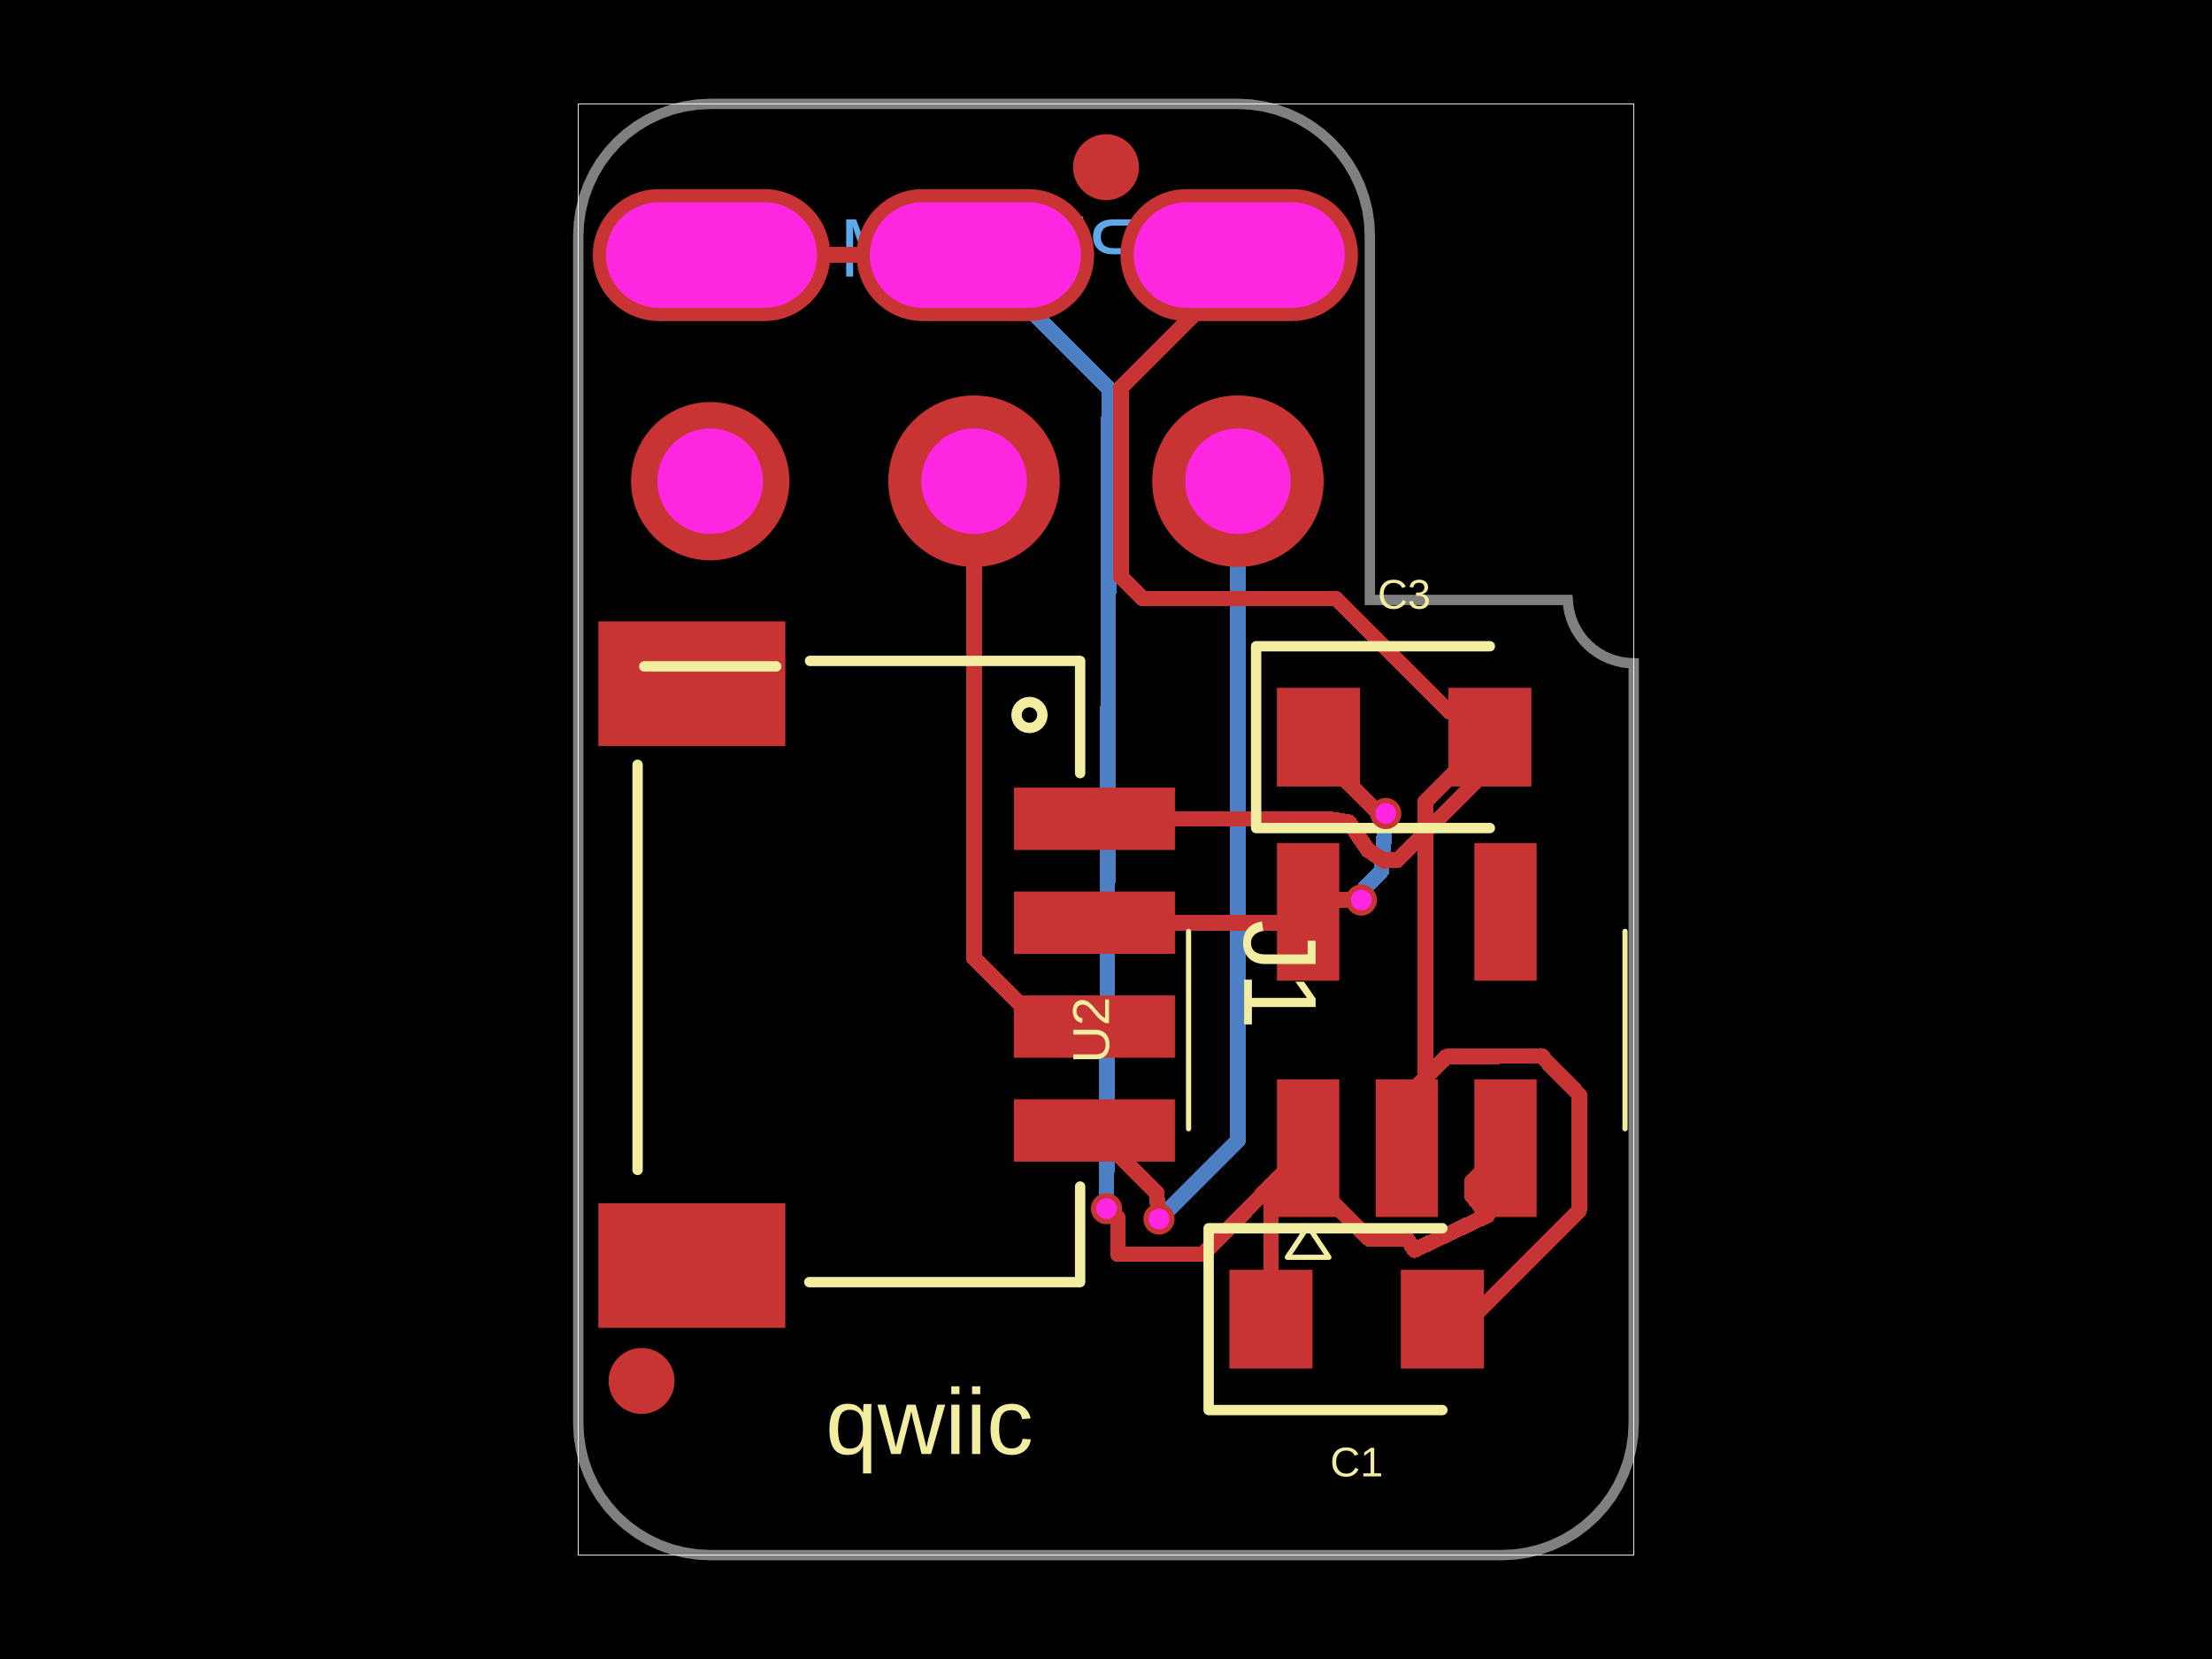
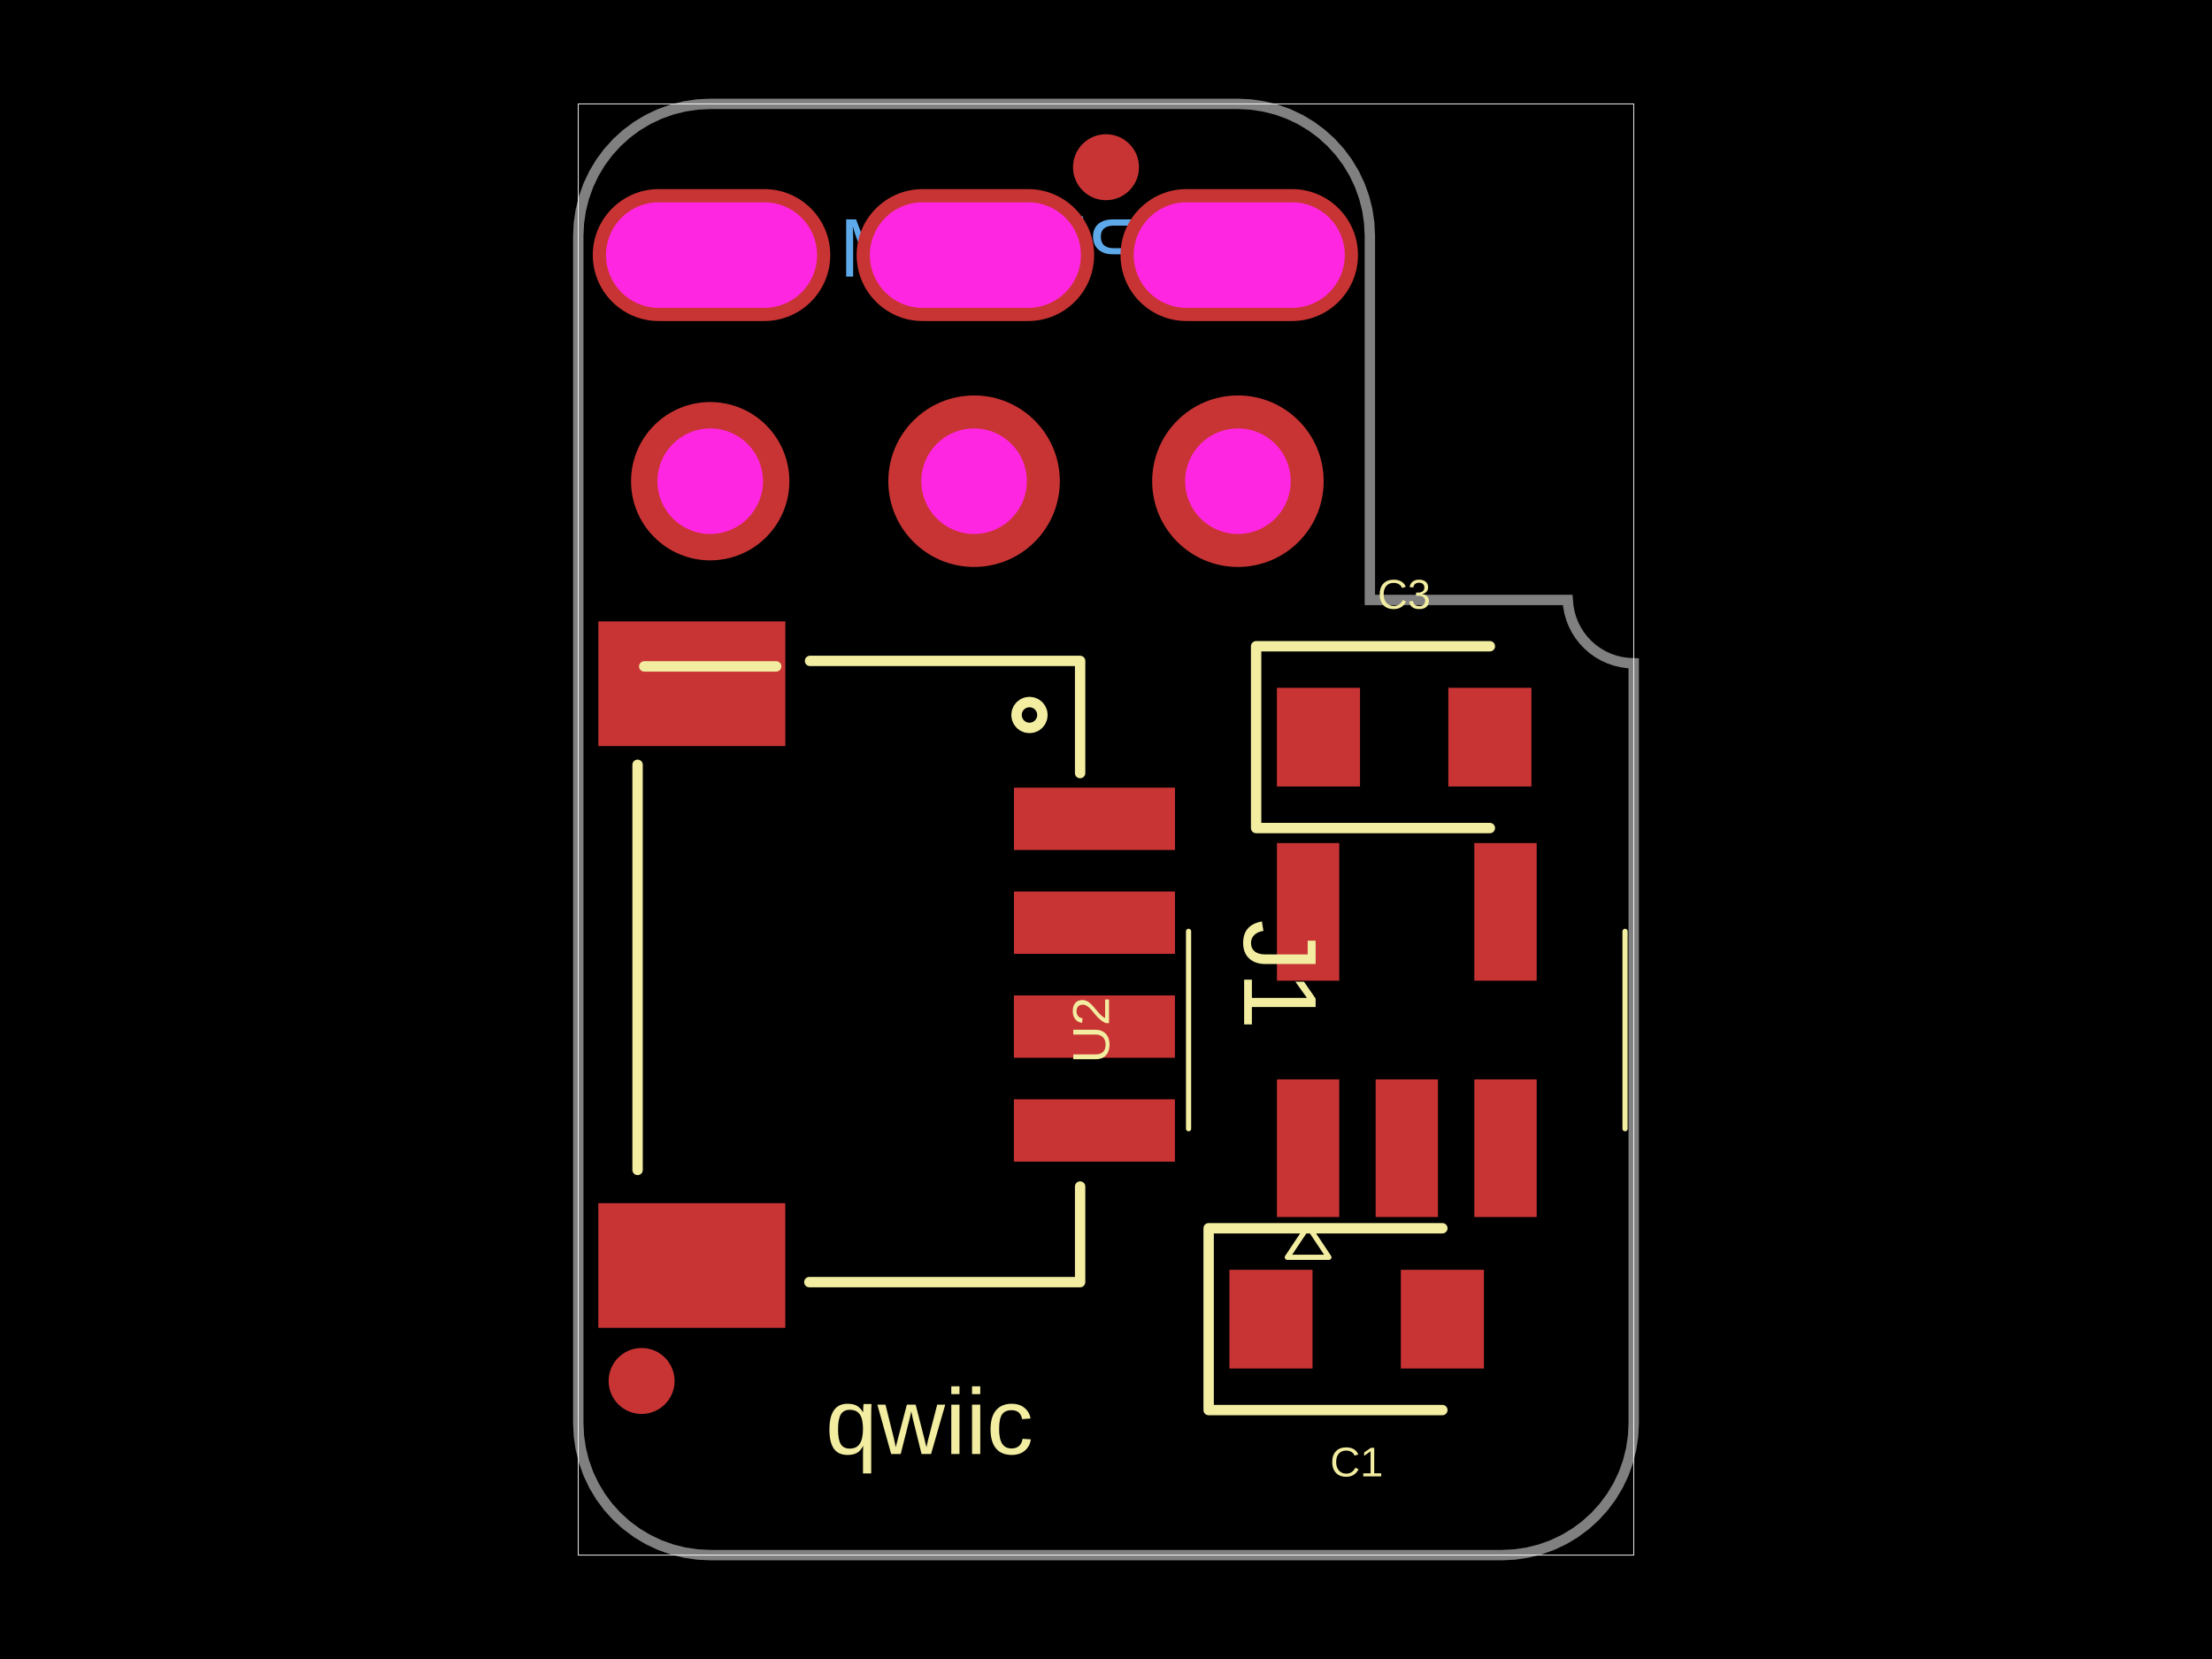
<svg xmlns="http://www.w3.org/2000/svg" width="800" height="600">
  <style />
  <rect class="boundary" x="0" y="0" fill="#000" width="800" height="600" data-type="pcb_background" data-pcb-layer="global" />
  <rect class="pcb-boundary" fill="none" stroke="#fff" stroke-width="0.3" x="209.142" y="37.57" width="381.716" height="524.859" data-type="pcb_boundary" data-pcb-layer="global" />
  <path class="pcb-board" d="M 543.143 562.43 L 256.857 562.43 L 252.18 562.2 L 247.548 561.513 L 243.006 560.375 L 238.597 558.798 L 234.364 556.795 L 230.348 554.388 L 226.587 551.599 L 223.117 548.454 L 219.973 544.985 L 217.183 541.224 L 214.776 537.208 L 212.774 532.975 L 211.197 528.566 L 210.059 524.024 L 209.372 519.392 L 209.142 514.715 L 209.142 85.285 L 209.372 80.608 L 210.059 75.976 L 211.197 71.434 L 212.774 67.025 L 214.776 62.792 L 217.183 58.776 L 219.973 55.015 L 223.117 51.546 L 226.587 48.401 L 230.348 45.612 L 234.364 43.205 L 238.597 41.202 L 243.006 39.625 L 247.548 38.487 L 252.18 37.8 L 256.857 37.57 L 447.714 37.57 L 452.391 37.8 L 457.023 38.487 L 461.565 39.625 L 465.974 41.202 L 470.207 43.205 L 474.223 45.612 L 477.984 48.401 L 481.454 51.546 L 484.598 55.015 L 487.388 58.776 L 489.795 62.792 L 491.797 67.025 L 493.374 71.434 L 494.512 75.976 L 495.199 80.608 L 495.429 85.285 L 495.429 216.977 L 567.001 216.977 L 567.201 219.251 L 567.618 221.495 L 568.247 223.69 L 569.083 225.814 L 570.119 227.848 L 571.344 229.775 L 572.748 231.575 L 574.317 233.233 L 576.037 234.733 L 577.894 236.062 L 579.868 237.208 L 581.943 238.159 L 584.1 238.908 L 586.318 239.448 L 588.578 239.772 L 590.858 239.88 L 590.858 514.715 L 590.628 519.392 L 589.941 524.024 L 588.803 528.566 L 587.226 532.975 L 585.224 537.208 L 582.817 541.224 L 580.027 544.985 L 576.883 548.454 L 573.413 551.599 L 569.652 554.388 L 565.636 556.795 L 561.403 558.798 L 556.994 560.375 L 552.452 561.513 L 547.82 562.2 L 543.143 562.43 Z" fill="none" stroke="rgba(255, 255, 255, 0.5)" stroke-width="3.757" data-type="pcb_board" data-pcb-layer="board" />
-   <path class="pcb-trace" stroke="rgb(77, 127, 196)" fill="none" d="M 492.348 325.51 L 493.655 324.204" stroke-width="5.636" stroke-linecap="round" stroke-linejoin="round" shape-rendering="crispEdges" data-type="pcb_trace" data-pcb-layer="bottom" />
-   <path class="pcb-trace" stroke="rgb(77, 127, 196)" fill="none" d="M 493.655 324.204 L 493.655 320.95" stroke-width="5.636" stroke-linecap="round" stroke-linejoin="round" shape-rendering="crispEdges" data-type="pcb_trace" data-pcb-layer="bottom" />
-   <path class="pcb-trace" stroke="rgb(77, 127, 196)" fill="none" d="M 493.655 320.95 L 499.674 314.93" stroke-width="5.636" stroke-linecap="round" stroke-linejoin="round" shape-rendering="crispEdges" data-type="pcb_trace" data-pcb-layer="bottom" />
-   <path class="pcb-trace" stroke="rgb(77, 127, 196)" fill="none" d="M 499.674 314.93 L 501.186 294.215" stroke-width="5.636" stroke-linecap="round" stroke-linejoin="round" shape-rendering="crispEdges" data-type="pcb_trace" data-pcb-layer="bottom" />
-   <path class="pcb-trace" stroke="rgb(77, 127, 196)" fill="none" d="M 447.714 174.034 L 447.714 412.563" stroke-width="5.636" stroke-linecap="round" stroke-linejoin="round" shape-rendering="crispEdges" data-type="pcb_trace" data-pcb-layer="bottom" />
-   <path class="pcb-trace" stroke="rgb(77, 127, 196)" fill="none" d="M 447.714 412.563 L 421.978 438.3" stroke-width="5.636" stroke-linecap="round" stroke-linejoin="round" shape-rendering="crispEdges" data-type="pcb_trace" data-pcb-layer="bottom" />
-   <path class="pcb-trace" stroke="rgb(77, 127, 196)" fill="none" d="M 421.978 438.3 L 421.111 438.3" stroke-width="5.636" stroke-linecap="round" stroke-linejoin="round" shape-rendering="crispEdges" data-type="pcb_trace" data-pcb-layer="bottom" />
-   <path class="pcb-trace" stroke="rgb(77, 127, 196)" fill="none" d="M 421.111 438.3 L 419.165 440.872" stroke-width="5.636" stroke-linecap="round" stroke-linejoin="round" shape-rendering="crispEdges" data-type="pcb_trace" data-pcb-layer="bottom" />
-   <path class="pcb-trace" stroke="rgb(77, 127, 196)" fill="none" d="M 352.763 92.25 L 401.09 140.551" stroke-width="5.636" stroke-linecap="round" stroke-linejoin="round" shape-rendering="crispEdges" data-type="pcb_trace" data-pcb-layer="bottom" />
-   <path class="pcb-trace" stroke="rgb(77, 127, 196)" fill="none" d="M 401.09 140.551 L 400.184 437.119" stroke-width="5.636" stroke-linecap="round" stroke-linejoin="round" shape-rendering="crispEdges" data-type="pcb_trace" data-pcb-layer="bottom" />
  <text x="0" y="0" dx="0" dy="0" fill="#5da9e9" font-family="Arial, sans-serif" font-size="30.056" text-anchor="middle" dominant-baseline="central" transform="matrix(-1,0,0,1,358.6725,89.60551)" class="pcb-silkscreen-text pcb-silkscreen-bottom" data-pcb-silkscreen-text-id="pcb_silkscreen_text_5" stroke="none" data-type="pcb_silkscreen_text" data-pcb-layer="bottom">Pi SHIM</text>
  <rect class="pcb-pad" fill="rgb(200, 52, 52)" x="366.709" y="322.434" width="58.235" height="22.542" data-type="pcb_smtpad" data-pcb-layer="top" data-pad-name="J1.VCC" data-pad-net-name="V3_3" />
  <rect class="pcb-pad" fill="rgb(200, 52, 52)" x="366.709" y="284.864" width="58.235" height="22.542" data-type="pcb_smtpad" data-pcb-layer="top" data-pad-name="J1.GND" data-pad-net-name="GND" />
  <rect class="pcb-pad" fill="rgb(200, 52, 52)" x="366.69" y="397.585" width="58.235" height="22.542" data-type="pcb_smtpad" data-pcb-layer="top" data-pad-name="J1.SCL" data-pad-net-name="SCL" />
  <rect class="pcb-pad" fill="rgb(200, 52, 52)" x="366.69" y="360.014" width="58.235" height="22.542" data-type="pcb_smtpad" data-pcb-layer="top" data-pad-name="J1.SDA" data-pad-net-name="SDA" />
  <rect class="pcb-pad" fill="rgb(200, 52, 52)" x="216.408" y="224.743" width="67.627" height="45.084" data-type="pcb_smtpad" data-pcb-layer="top" data-pad-name="J1.NC2" />
  <rect class="pcb-pad" fill="rgb(200, 52, 52)" x="216.389" y="435.145" width="67.627" height="45.084" data-type="pcb_smtpad" data-pcb-layer="top" data-pad-name="J1.NC1" />
  <rect class="pcb-pad" fill="rgb(200, 52, 52)" x="461.826" y="390.372" width="22.542" height="49.781" data-type="pcb_smtpad" data-pcb-layer="top" data-pad-name="U2.IN" data-pad-net-name="V5" />
  <rect class="pcb-pad" fill="rgb(200, 52, 52)" x="497.518" y="390.372" width="22.542" height="49.781" data-type="pcb_smtpad" data-pcb-layer="top" data-pad-name="U2.GND" data-pad-net-name="GND" />
  <rect class="pcb-pad" fill="rgb(200, 52, 52)" x="533.21" y="390.372" width="22.542" height="49.781" data-type="pcb_smtpad" data-pcb-layer="top" data-pad-name="U2.EN" data-pad-net-name="V5" />
  <rect class="pcb-pad" fill="rgb(200, 52, 52)" x="533.21" y="304.899" width="22.542" height="49.781" data-type="pcb_smtpad" data-pcb-layer="top" data-pad-name="U2.NC" />
  <rect class="pcb-pad" fill="rgb(200, 52, 52)" x="461.826" y="304.899" width="22.542" height="49.781" data-type="pcb_smtpad" data-pcb-layer="top" data-pad-name="U2.OUT" data-pad-net-name="V3_3" />
  <rect class="pcb-pad" fill="rgb(200, 52, 52)" x="444.634" y="459.246" width="30.056" height="35.692" data-type="pcb_smtpad" data-pcb-layer="top" data-pad-name="C1.pin1" data-pad-net-name="V5" />
  <rect class="pcb-pad" fill="rgb(200, 52, 52)" x="506.625" y="459.246" width="30.056" height="35.692" data-type="pcb_smtpad" data-pcb-layer="top" data-pad-name="C1.pin2" data-pad-net-name="GND" />
  <rect class="pcb-pad" fill="rgb(200, 52, 52)" x="461.811" y="248.754" width="30.056" height="35.692" data-type="pcb_smtpad" data-pcb-layer="top" data-pad-name="C3.pin1" data-pad-net-name="V3_3" />
  <rect class="pcb-pad" fill="rgb(200, 52, 52)" x="523.802" y="248.754" width="30.056" height="35.692" data-type="pcb_smtpad" data-pcb-layer="top" data-pad-name="C3.pin2" data-pad-net-name="GND" />
  <circle class="pcb-pad" fill="rgb(200, 52, 52)" cx="400" cy="60.473" r="11.929" data-type="pcb_smtpad" data-pcb-layer="top" />
  <circle class="pcb-pad" fill="rgb(200, 52, 52)" cx="232.045" cy="499.446" r="11.929" data-type="pcb_smtpad" data-pcb-layer="top" />
-   <path class="pcb-trace" stroke="rgb(200, 52, 52)" fill="none" d="M 473.097 329.79 L 477.395 325.51" stroke-width="5.636" stroke-linecap="round" stroke-linejoin="round" shape-rendering="crispEdges" data-type="pcb_trace" data-pcb-layer="top" />
-   <path class="pcb-trace" stroke="rgb(200, 52, 52)" fill="none" d="M 477.395 325.51 L 492.348 325.51" stroke-width="5.636" stroke-linecap="round" stroke-linejoin="round" shape-rendering="crispEdges" data-type="pcb_trace" data-pcb-layer="top" />
-   <path class="pcb-trace" stroke="rgb(200, 52, 52)" fill="none" d="M 501.186 294.215 L 499.37 294.74" stroke-width="5.636" stroke-linecap="round" stroke-linejoin="round" shape-rendering="crispEdges" data-type="pcb_trace" data-pcb-layer="top" />
-   <path class="pcb-trace" stroke="rgb(200, 52, 52)" fill="none" d="M 499.37 294.74 L 476.872 272.436" stroke-width="5.636" stroke-linecap="round" stroke-linejoin="round" shape-rendering="crispEdges" data-type="pcb_trace" data-pcb-layer="top" />
-   <path class="pcb-trace" stroke="rgb(200, 52, 52)" fill="none" d="M 476.872 272.436 L 476.839 266.6" stroke-width="5.636" stroke-linecap="round" stroke-linejoin="round" shape-rendering="crispEdges" data-type="pcb_trace" data-pcb-layer="top" />
-   <path class="pcb-trace" stroke="rgb(200, 52, 52)" fill="none" d="M 395.827 333.705 L 469.2 333.705" stroke-width="5.636" stroke-linecap="round" stroke-linejoin="round" shape-rendering="crispEdges" data-type="pcb_trace" data-pcb-layer="top" />
-   <path class="pcb-trace" stroke="rgb(200, 52, 52)" fill="none" d="M 469.2 333.705 L 473.097 329.79" stroke-width="5.636" stroke-linecap="round" stroke-linejoin="round" shape-rendering="crispEdges" data-type="pcb_trace" data-pcb-layer="top" />
-   <path class="pcb-trace" stroke="rgb(200, 52, 52)" fill="none" d="M 508.789 415.262 L 508.804 415.266" stroke-width="5.636" stroke-linecap="round" stroke-linejoin="round" shape-rendering="crispEdges" data-type="pcb_trace" data-pcb-layer="top" />
-   <path class="pcb-trace" stroke="rgb(200, 52, 52)" fill="none" d="M 508.804 415.266 L 508.804 396.567" stroke-width="5.636" stroke-linecap="round" stroke-linejoin="round" shape-rendering="crispEdges" data-type="pcb_trace" data-pcb-layer="top" />
-   <path class="pcb-trace" stroke="rgb(200, 52, 52)" fill="none" d="M 508.804 396.567 L 523.23 382.141" stroke-width="5.636" stroke-linecap="round" stroke-linejoin="round" shape-rendering="crispEdges" data-type="pcb_trace" data-pcb-layer="top" />
-   <path class="pcb-trace" stroke="rgb(200, 52, 52)" fill="none" d="M 523.23 382.141 L 557.425 381.854" stroke-width="5.636" stroke-linecap="round" stroke-linejoin="round" shape-rendering="crispEdges" data-type="pcb_trace" data-pcb-layer="top" />
-   <path class="pcb-trace" stroke="rgb(200, 52, 52)" fill="none" d="M 557.425 381.854 L 571.215 396.032" stroke-width="5.636" stroke-linecap="round" stroke-linejoin="round" shape-rendering="crispEdges" data-type="pcb_trace" data-pcb-layer="top" />
-   <path class="pcb-trace" stroke="rgb(200, 52, 52)" fill="none" d="M 571.215 396.032 L 571.12 437.795" stroke-width="5.636" stroke-linecap="round" stroke-linejoin="round" shape-rendering="crispEdges" data-type="pcb_trace" data-pcb-layer="top" />
-   <path class="pcb-trace" stroke="rgb(200, 52, 52)" fill="none" d="M 571.12 437.795 L 531.823 477.092" stroke-width="5.636" stroke-linecap="round" stroke-linejoin="round" shape-rendering="crispEdges" data-type="pcb_trace" data-pcb-layer="top" />
-   <path class="pcb-trace" stroke="rgb(200, 52, 52)" fill="none" d="M 531.823 477.092 L 521.653 477.092" stroke-width="5.636" stroke-linecap="round" stroke-linejoin="round" shape-rendering="crispEdges" data-type="pcb_trace" data-pcb-layer="top" />
-   <path class="pcb-trace" stroke="rgb(200, 52, 52)" fill="none" d="M 395.827 296.135 L 480.36 296.135" stroke-width="5.636" stroke-linecap="round" stroke-linejoin="round" shape-rendering="crispEdges" data-type="pcb_trace" data-pcb-layer="top" />
-   <path class="pcb-trace" stroke="rgb(200, 52, 52)" fill="none" d="M 480.36 296.135 L 487.814 297.303" stroke-width="5.636" stroke-linecap="round" stroke-linejoin="round" shape-rendering="crispEdges" data-type="pcb_trace" data-pcb-layer="top" />
-   <path class="pcb-trace" stroke="rgb(200, 52, 52)" fill="none" d="M 487.814 297.303 L 494.792 307.476" stroke-width="5.636" stroke-linecap="round" stroke-linejoin="round" shape-rendering="crispEdges" data-type="pcb_trace" data-pcb-layer="top" />
-   <path class="pcb-trace" stroke="rgb(200, 52, 52)" fill="none" d="M 494.792 307.476 L 500.614 311.346" stroke-width="5.636" stroke-linecap="round" stroke-linejoin="round" shape-rendering="crispEdges" data-type="pcb_trace" data-pcb-layer="top" />
-   <path class="pcb-trace" stroke="rgb(200, 52, 52)" fill="none" d="M 500.614 311.346 L 500.122 311.099" stroke-width="5.636" stroke-linecap="round" stroke-linejoin="round" shape-rendering="crispEdges" data-type="pcb_trace" data-pcb-layer="top" />
-   <path class="pcb-trace" stroke="rgb(200, 52, 52)" fill="none" d="M 500.122 311.099 L 505.383 311.099" stroke-width="5.636" stroke-linecap="round" stroke-linejoin="round" shape-rendering="crispEdges" data-type="pcb_trace" data-pcb-layer="top" />
-   <path class="pcb-trace" stroke="rgb(200, 52, 52)" fill="none" d="M 505.383 311.099 L 535.199 281.283" stroke-width="5.636" stroke-linecap="round" stroke-linejoin="round" shape-rendering="crispEdges" data-type="pcb_trace" data-pcb-layer="top" />
-   <path class="pcb-trace" stroke="rgb(200, 52, 52)" fill="none" d="M 535.199 281.283 L 535.199 270.231" stroke-width="5.636" stroke-linecap="round" stroke-linejoin="round" shape-rendering="crispEdges" data-type="pcb_trace" data-pcb-layer="top" />
-   <path class="pcb-trace" stroke="rgb(200, 52, 52)" fill="none" d="M 535.199 270.231 L 538.83 266.6" stroke-width="5.636" stroke-linecap="round" stroke-linejoin="round" shape-rendering="crispEdges" data-type="pcb_trace" data-pcb-layer="top" />
-   <path class="pcb-trace" stroke="rgb(200, 52, 52)" fill="none" d="M 508.789 415.262 L 515.44 408.63" stroke-width="5.636" stroke-linecap="round" stroke-linejoin="round" shape-rendering="crispEdges" data-type="pcb_trace" data-pcb-layer="top" />
-   <path class="pcb-trace" stroke="rgb(200, 52, 52)" fill="none" d="M 515.44 408.63 L 515.44 289.99" stroke-width="5.636" stroke-linecap="round" stroke-linejoin="round" shape-rendering="crispEdges" data-type="pcb_trace" data-pcb-layer="top" />
-   <path class="pcb-trace" stroke="rgb(200, 52, 52)" fill="none" d="M 515.44 289.99 L 538.83 266.6" stroke-width="5.636" stroke-linecap="round" stroke-linejoin="round" shape-rendering="crispEdges" data-type="pcb_trace" data-pcb-layer="top" />
-   <path class="pcb-trace" stroke="rgb(200, 52, 52)" fill="none" d="M 448.192 92.25 L 448.192 97.425" stroke-width="5.636" stroke-linecap="round" stroke-linejoin="round" shape-rendering="crispEdges" data-type="pcb_trace" data-pcb-layer="top" />
-   <path class="pcb-trace" stroke="rgb(200, 52, 52)" fill="none" d="M 448.192 97.425 L 405.367 140.249" stroke-width="5.636" stroke-linecap="round" stroke-linejoin="round" shape-rendering="crispEdges" data-type="pcb_trace" data-pcb-layer="top" />
-   <path class="pcb-trace" stroke="rgb(200, 52, 52)" fill="none" d="M 405.367 140.249 L 405.367 208.519" stroke-width="5.636" stroke-linecap="round" stroke-linejoin="round" shape-rendering="crispEdges" data-type="pcb_trace" data-pcb-layer="top" />
-   <path class="pcb-trace" stroke="rgb(200, 52, 52)" fill="none" d="M 405.367 208.519 L 413.364 216.515" stroke-width="5.636" stroke-linecap="round" stroke-linejoin="round" shape-rendering="crispEdges" data-type="pcb_trace" data-pcb-layer="top" />
-   <path class="pcb-trace" stroke="rgb(200, 52, 52)" fill="none" d="M 413.364 216.515 L 483.225 216.515" stroke-width="5.636" stroke-linecap="round" stroke-linejoin="round" shape-rendering="crispEdges" data-type="pcb_trace" data-pcb-layer="top" />
-   <path class="pcb-trace" stroke="rgb(200, 52, 52)" fill="none" d="M 483.225 216.515 L 523.961 257.252" stroke-width="5.636" stroke-linecap="round" stroke-linejoin="round" shape-rendering="crispEdges" data-type="pcb_trace" data-pcb-layer="top" />
-   <path class="pcb-trace" stroke="rgb(200, 52, 52)" fill="none" d="M 523.961 257.252 L 529.482 257.252" stroke-width="5.636" stroke-linecap="round" stroke-linejoin="round" shape-rendering="crispEdges" data-type="pcb_trace" data-pcb-layer="top" />
-   <path class="pcb-trace" stroke="rgb(200, 52, 52)" fill="none" d="M 529.482 257.252 L 538.83 266.6" stroke-width="5.636" stroke-linecap="round" stroke-linejoin="round" shape-rendering="crispEdges" data-type="pcb_trace" data-pcb-layer="top" />
-   <path class="pcb-trace" stroke="rgb(200, 52, 52)" fill="none" d="M 419.165 440.872 L 418.259 431.309" stroke-width="5.636" stroke-linecap="round" stroke-linejoin="round" shape-rendering="crispEdges" data-type="pcb_trace" data-pcb-layer="top" />
-   <path class="pcb-trace" stroke="rgb(200, 52, 52)" fill="none" d="M 418.259 431.309 L 395.807 408.856" stroke-width="5.636" stroke-linecap="round" stroke-linejoin="round" shape-rendering="crispEdges" data-type="pcb_trace" data-pcb-layer="top" />
-   <path class="pcb-trace" stroke="rgb(200, 52, 52)" fill="none" d="M 352.286 174.034 L 352.286 346.514" stroke-width="5.636" stroke-linecap="round" stroke-linejoin="round" shape-rendering="crispEdges" data-type="pcb_trace" data-pcb-layer="top" />
-   <path class="pcb-trace" stroke="rgb(200, 52, 52)" fill="none" d="M 352.286 346.514 L 377.031 371.259" stroke-width="5.636" stroke-linecap="round" stroke-linejoin="round" shape-rendering="crispEdges" data-type="pcb_trace" data-pcb-layer="top" />
-   <path class="pcb-trace" stroke="rgb(200, 52, 52)" fill="none" d="M 377.031 371.259 L 395.78 371.259" stroke-width="5.636" stroke-linecap="round" stroke-linejoin="round" shape-rendering="crispEdges" data-type="pcb_trace" data-pcb-layer="top" />
-   <path class="pcb-trace" stroke="rgb(200, 52, 52)" fill="none" d="M 395.78 371.259 L 395.807 371.285" stroke-width="5.636" stroke-linecap="round" stroke-linejoin="round" shape-rendering="crispEdges" data-type="pcb_trace" data-pcb-layer="top" />
-   <path class="pcb-trace" stroke="rgb(200, 52, 52)" fill="none" d="M 473.097 415.262 L 459.662 428.716" stroke-width="5.636" stroke-linecap="round" stroke-linejoin="round" shape-rendering="crispEdges" data-type="pcb_trace" data-pcb-layer="top" />
-   <path class="pcb-trace" stroke="rgb(200, 52, 52)" fill="none" d="M 459.662 428.716 L 459.662 477.092" stroke-width="5.636" stroke-linecap="round" stroke-linejoin="round" shape-rendering="crispEdges" data-type="pcb_trace" data-pcb-layer="top" />
-   <path class="pcb-trace" stroke="rgb(200, 52, 52)" fill="none" d="M 473.097 415.262 L 473.097 425.91" stroke-width="5.636" stroke-linecap="round" stroke-linejoin="round" shape-rendering="crispEdges" data-type="pcb_trace" data-pcb-layer="top" />
-   <path class="pcb-trace" stroke="rgb(200, 52, 52)" fill="none" d="M 473.097 425.91 L 491.573 444.387" stroke-width="5.636" stroke-linecap="round" stroke-linejoin="round" shape-rendering="crispEdges" data-type="pcb_trace" data-pcb-layer="top" />
-   <path class="pcb-trace" stroke="rgb(200, 52, 52)" fill="none" d="M 491.573 444.387 L 495.3 448.114" stroke-width="5.636" stroke-linecap="round" stroke-linejoin="round" shape-rendering="crispEdges" data-type="pcb_trace" data-pcb-layer="top" />
-   <path class="pcb-trace" stroke="rgb(200, 52, 52)" fill="none" d="M 495.3 448.114 L 508.94 448.114" stroke-width="5.636" stroke-linecap="round" stroke-linejoin="round" shape-rendering="crispEdges" data-type="pcb_trace" data-pcb-layer="top" />
-   <path class="pcb-trace" stroke="rgb(200, 52, 52)" fill="none" d="M 508.94 448.114 L 511.548 452.108" stroke-width="5.636" stroke-linecap="round" stroke-linejoin="round" shape-rendering="crispEdges" data-type="pcb_trace" data-pcb-layer="top" />
-   <path class="pcb-trace" stroke="rgb(200, 52, 52)" fill="none" d="M 511.548 452.108 L 537.995 439.523" stroke-width="5.636" stroke-linecap="round" stroke-linejoin="round" shape-rendering="crispEdges" data-type="pcb_trace" data-pcb-layer="top" />
-   <path class="pcb-trace" stroke="rgb(200, 52, 52)" fill="none" d="M 537.995 439.523 L 532.26 432.327" stroke-width="5.636" stroke-linecap="round" stroke-linejoin="round" shape-rendering="crispEdges" data-type="pcb_trace" data-pcb-layer="top" />
-   <path class="pcb-trace" stroke="rgb(200, 52, 52)" fill="none" d="M 532.26 432.327 L 532.26 427.502" stroke-width="5.636" stroke-linecap="round" stroke-linejoin="round" shape-rendering="crispEdges" data-type="pcb_trace" data-pcb-layer="top" />
-   <path class="pcb-trace" stroke="rgb(200, 52, 52)" fill="none" d="M 532.26 427.502 L 544.481 415.262" stroke-width="5.636" stroke-linecap="round" stroke-linejoin="round" shape-rendering="crispEdges" data-type="pcb_trace" data-pcb-layer="top" />
-   <path class="pcb-trace" stroke="rgb(200, 52, 52)" fill="none" d="M 257.334 92.25 L 257.36 92.25" stroke-width="5.636" stroke-linecap="round" stroke-linejoin="round" shape-rendering="crispEdges" data-type="pcb_trace" data-pcb-layer="top" />
-   <path class="pcb-trace" stroke="rgb(200, 52, 52)" fill="none" d="M 257.36 92.25 L 352.763 92.25" stroke-width="5.636" stroke-linecap="round" stroke-linejoin="round" shape-rendering="crispEdges" data-type="pcb_trace" data-pcb-layer="top" />
-   <path class="pcb-trace" stroke="rgb(200, 52, 52)" fill="none" d="M 400.184 437.119 L 404.366 440.597" stroke-width="5.636" stroke-linecap="round" stroke-linejoin="round" shape-rendering="crispEdges" data-type="pcb_trace" data-pcb-layer="top" />
-   <path class="pcb-trace" stroke="rgb(200, 52, 52)" fill="none" d="M 404.366 440.597 L 404.366 453.654" stroke-width="5.636" stroke-linecap="round" stroke-linejoin="round" shape-rendering="crispEdges" data-type="pcb_trace" data-pcb-layer="top" />
-   <path class="pcb-trace" stroke="rgb(200, 52, 52)" fill="none" d="M 404.366 453.654 L 434.955 453.637" stroke-width="5.636" stroke-linecap="round" stroke-linejoin="round" shape-rendering="crispEdges" data-type="pcb_trace" data-pcb-layer="top" />
-   <path class="pcb-trace" stroke="rgb(200, 52, 52)" fill="none" d="M 434.955 453.637 L 473.097 415.262" stroke-width="5.636" stroke-linecap="round" stroke-linejoin="round" shape-rendering="crispEdges" data-type="pcb_trace" data-pcb-layer="top" />
  <path class="pcb-silkscreen pcb-silkscreen-top" d="M 232.999 241.014 L 280.714 241.014" fill="none" stroke="#f2eda1" stroke-width="3.757" stroke-linecap="round" stroke-linejoin="round" data-pcb-component-id="pcb_component_0" data-pcb-silkscreen-path-id="pcb_silkscreen_path_0" data-type="pcb_silkscreen_path" data-pcb-layer="top" />
  <path class="pcb-silkscreen pcb-silkscreen-top" d="M 230.592 276.595 L 230.592 423.119" fill="none" stroke="#f2eda1" stroke-width="3.757" stroke-linecap="round" stroke-linejoin="round" data-pcb-component-id="pcb_component_1" data-pcb-silkscreen-path-id="pcb_silkscreen_path_1" data-type="pcb_silkscreen_path" data-pcb-layer="top" />
  <path class="pcb-silkscreen pcb-silkscreen-top" d="M 390.64 279.598 L 390.64 239.025 L 292.959 239.025" fill="none" stroke="#f2eda1" stroke-width="3.757" stroke-linecap="round" stroke-linejoin="round" data-pcb-component-id="pcb_component_1" data-pcb-silkscreen-path-id="pcb_silkscreen_path_2" data-type="pcb_silkscreen_path" data-pcb-layer="top" />
  <path class="pcb-silkscreen pcb-silkscreen-top" d="M 390.64 429.13 L 390.64 463.695 L 292.702 463.695" fill="none" stroke="#f2eda1" stroke-width="3.757" stroke-linecap="round" stroke-linejoin="round" data-pcb-component-id="pcb_component_1" data-pcb-silkscreen-path-id="pcb_silkscreen_path_3" data-type="pcb_silkscreen_path" data-pcb-layer="top" />
  <path class="pcb-silkscreen pcb-silkscreen-top" d="M 372.322 263.279 L 371.107 263.119 L 369.975 262.65 L 369.002 261.904 L 368.256 260.931 L 367.787 259.799 L 367.627 258.584 L 367.787 257.369 L 368.256 256.236 L 369.002 255.264 L 369.975 254.518 L 371.107 254.049 L 372.322 253.889 L 373.538 254.049 L 374.67 254.518 L 375.642 255.264 L 376.388 256.236 L 376.858 257.369 L 377.018 258.584 L 376.858 259.799 L 376.388 260.931 L 375.642 261.904 L 374.67 262.65 L 373.538 263.119 L 372.322 263.279 Z" fill="none" stroke="#f2eda1" stroke-width="3.757" stroke-linecap="round" stroke-linejoin="round" data-pcb-component-id="pcb_component_1" data-pcb-silkscreen-path-id="pcb_silkscreen_path_4" data-type="pcb_silkscreen_path" data-pcb-layer="top" />
  <text x="0" y="0" dx="0" dy="0" fill="#f2eda1" font-family="Arial, sans-serif" font-size="37.57" text-anchor="middle" dominant-baseline="central" transform="matrix(-3.8285686989269494e-16,1,-1,-3.8285686989269494e-16,462.98,352.4955)" class="pcb-silkscreen-text pcb-silkscreen-top" data-pcb-silkscreen-text-id="pcb_silkscreen_text_0" stroke="none" data-type="pcb_silkscreen_text" data-pcb-layer="top">J1</text>
  <text x="0" y="0" dx="0" dy="0" fill="#f2eda1" font-family="Arial, sans-serif" font-size="18.785" text-anchor="middle" dominant-baseline="central" transform="matrix(6.123233995736766e-17,-1,1,6.123233995736766e-17,394.5748,372.526)" class="pcb-silkscreen-text pcb-silkscreen-top" data-pcb-silkscreen-text-id="pcb_silkscreen_text_1" stroke="none" data-type="pcb_silkscreen_text" data-pcb-layer="top">U2</text>
  <path class="pcb-silkscreen pcb-silkscreen-top" d="M 429.862 408.218 L 429.862 336.834" fill="none" stroke="#f2eda1" stroke-width="1.879" stroke-linecap="round" stroke-linejoin="round" data-pcb-component-id="pcb_component_2" data-pcb-silkscreen-path-id="pcb_silkscreen_path_5" data-type="pcb_silkscreen_path" data-pcb-layer="top" />
  <path class="pcb-silkscreen pcb-silkscreen-top" d="M 587.716 408.218 L 587.716 336.834" fill="none" stroke="#f2eda1" stroke-width="1.879" stroke-linecap="round" stroke-linejoin="round" data-pcb-component-id="pcb_component_2" data-pcb-silkscreen-path-id="pcb_silkscreen_path_6" data-type="pcb_silkscreen_path" data-pcb-layer="top" />
  <path class="pcb-silkscreen pcb-silkscreen-top" d="M 473.097 443.44 L 465.583 454.711 L 480.611 454.711 L 473.097 443.44 Z" fill="none" stroke="#f2eda1" stroke-width="1.879" stroke-linecap="round" stroke-linejoin="round" data-pcb-component-id="pcb_component_2" data-pcb-silkscreen-path-id="pcb_silkscreen_path_7" data-type="pcb_silkscreen_path" data-pcb-layer="top" />
  <path class="pcb-silkscreen pcb-silkscreen-top" d="M 521.653 444.218 L 437.12 444.218 L 437.12 509.966 L 521.653 509.966" fill="none" stroke="#f2eda1" stroke-width="3.757" stroke-linecap="round" stroke-linejoin="round" data-pcb-component-id="pcb_component_3" data-pcb-silkscreen-path-id="pcb_silkscreen_path_8" data-type="pcb_silkscreen_path" data-pcb-layer="top" />
  <text x="0" y="0" dx="0" dy="0" fill="#f2eda1" font-family="Arial, sans-serif" font-size="15.028" text-anchor="middle" dominant-baseline="central" transform="matrix(1,0,0,1,490.6575,528.7514)" class="pcb-silkscreen-text pcb-silkscreen-top" data-pcb-silkscreen-text-id="pcb_silkscreen_text_2" stroke="none" data-type="pcb_silkscreen_text" data-pcb-layer="top">C1</text>
  <path class="pcb-silkscreen pcb-silkscreen-top" d="M 538.83 233.726 L 454.297 233.726 L 454.297 299.474 L 538.83 299.474" fill="none" stroke="#f2eda1" stroke-width="3.757" stroke-linecap="round" stroke-linejoin="round" data-pcb-component-id="pcb_component_4" data-pcb-silkscreen-path-id="pcb_silkscreen_path_9" data-type="pcb_silkscreen_path" data-pcb-layer="top" />
  <text x="0" y="0" dx="0" dy="0" fill="#f2eda1" font-family="Arial, sans-serif" font-size="15.028" text-anchor="middle" dominant-baseline="central" transform="matrix(1,0,0,1,507.8347,214.9405)" class="pcb-silkscreen-text pcb-silkscreen-top" data-pcb-silkscreen-text-id="pcb_silkscreen_text_3" stroke="none" data-type="pcb_silkscreen_text" data-pcb-layer="top">C3</text>
  <text x="0" y="0" dx="0" dy="0" fill="#f2eda1" font-family="Arial, sans-serif" font-size="33.813" text-anchor="middle" dominant-baseline="central" transform="matrix(1,0,0,1,336.1302,514.1515)" class="pcb-silkscreen-text pcb-silkscreen-top" data-pcb-silkscreen-text-id="pcb_silkscreen_text_4" stroke="none" data-type="pcb_silkscreen_text" data-pcb-layer="top">qwiic</text>
  <g data-type="pcb_plated_hole" data-pcb-layer="through" data-pad-name="J9.NC" data-pad-net-name="NC">
    <circle class="pcb-hole-outer" fill="rgb(200, 52, 52)" cx="256.857" cy="174.034" r="28.629" data-type="pcb_plated_hole" data-pcb-layer="top" />
    <circle class="pcb-hole-inner" fill="#FF26E2" cx="256.857" cy="174.034" r="19.086" data-type="pcb_plated_hole_drill" data-pcb-layer="drill" />
  </g>
  <g data-type="pcb_plated_hole" data-pcb-layer="through" data-pad-name="J9.5V_A" data-pad-net-name="V5">
    <path class="pcb-hole-outer" fill="rgb(200, 52, 52)" d="M-19.086,-23.857 h38.172 a23.857,23.857 0 0 1 0,47.714 h-38.172 a23.857,23.857 0 0 1 0,-47.714 z" transform="translate(257.3338 92.25047)" data-type="pcb_plated_hole" data-pcb-layer="top" />
    <path class="pcb-hole-inner" fill="#FF26E2" d="M-19.086,-19.086 h38.172 a19.086,19.086 0 0 1 0,38.172 h-38.172 a19.086,19.086 0 0 1 0,-38.172 z" transform="translate(257.3338 92.25047)" data-type="pcb_plated_hole_drill" data-pcb-layer="drill" />
  </g>
  <g data-type="pcb_plated_hole" data-pcb-layer="through" data-pad-name="J9.SDA" data-pad-net-name="SDA">
    <circle class="pcb-hole-outer" fill="rgb(200, 52, 52)" cx="352.286" cy="174.034" r="31.014" data-type="pcb_plated_hole" data-pcb-layer="top" />
    <circle class="pcb-hole-inner" fill="#FF26E2" cx="352.286" cy="174.034" r="19.086" data-type="pcb_plated_hole_drill" data-pcb-layer="drill" />
  </g>
  <g data-type="pcb_plated_hole" data-pcb-layer="through" data-pad-name="J9.5V_B" data-pad-net-name="V5">
    <path class="pcb-hole-outer" fill="rgb(200, 52, 52)" d="M-19.086,-23.857 h38.172 a23.857,23.857 0 0 1 0,47.714 h-38.172 a23.857,23.857 0 0 1 0,-47.714 z" transform="translate(352.7627 92.25047)" data-type="pcb_plated_hole" data-pcb-layer="top" />
    <path class="pcb-hole-inner" fill="#FF26E2" d="M-19.086,-19.086 h38.172 a19.086,19.086 0 0 1 0,38.172 h-38.172 a19.086,19.086 0 0 1 0,-38.172 z" transform="translate(352.7627 92.25047)" data-type="pcb_plated_hole_drill" data-pcb-layer="drill" />
  </g>
  <g data-type="pcb_plated_hole" data-pcb-layer="through" data-pad-name="J9.SCL" data-pad-net-name="SCL">
    <circle class="pcb-hole-outer" fill="rgb(200, 52, 52)" cx="447.714" cy="174.034" r="31.014" data-type="pcb_plated_hole" data-pcb-layer="top" />
    <circle class="pcb-hole-inner" fill="#FF26E2" cx="447.714" cy="174.034" r="19.086" data-type="pcb_plated_hole_drill" data-pcb-layer="drill" />
  </g>
  <g data-type="pcb_plated_hole" data-pcb-layer="through" data-pad-name="J9.GND" data-pad-net-name="GND">
    <path class="pcb-hole-outer" fill="rgb(200, 52, 52)" d="M-19.086,-23.857 h38.172 a23.857,23.857 0 0 1 0,47.714 h-38.172 a23.857,23.857 0 0 1 0,-47.714 z" transform="translate(448.1916 92.25047)" data-type="pcb_plated_hole" data-pcb-layer="top" />
    <path class="pcb-hole-inner" fill="#FF26E2" d="M-19.086,-19.086 h38.172 a19.086,19.086 0 0 1 0,38.172 h-38.172 a19.086,19.086 0 0 1 0,-38.172 z" transform="translate(448.1916 92.25047)" data-type="pcb_plated_hole_drill" data-pcb-layer="drill" />
  </g>
-   <g data-type="pcb_via" data-pcb-layer="through">
-     <circle class="pcb-hole-outer" fill="rgb(200, 52, 52)" cx="492.348" cy="325.51" r="5.636" data-type="pcb_via" data-pcb-layer="top" />
-     <circle class="pcb-hole-inner" fill="#FF26E2" cx="492.348" cy="325.51" r="3.757" data-type="pcb_via" data-pcb-layer="drill" />
-   </g>
-   <g data-type="pcb_via" data-pcb-layer="through">
-     <circle class="pcb-hole-outer" fill="rgb(200, 52, 52)" cx="501.186" cy="294.215" r="5.636" data-type="pcb_via" data-pcb-layer="top" />
-     <circle class="pcb-hole-inner" fill="#FF26E2" cx="501.186" cy="294.215" r="3.757" data-type="pcb_via" data-pcb-layer="drill" />
-   </g>
-   <g data-type="pcb_via" data-pcb-layer="through">
-     <circle class="pcb-hole-outer" fill="rgb(200, 52, 52)" cx="419.165" cy="440.872" r="5.636" data-type="pcb_via" data-pcb-layer="top" />
-     <circle class="pcb-hole-inner" fill="#FF26E2" cx="419.165" cy="440.872" r="3.757" data-type="pcb_via" data-pcb-layer="drill" />
-   </g>
-   <g data-type="pcb_via" data-pcb-layer="through">
-     <circle class="pcb-hole-outer" fill="rgb(200, 52, 52)" cx="400.184" cy="437.119" r="5.636" data-type="pcb_via" data-pcb-layer="top" />
-     <circle class="pcb-hole-inner" fill="#FF26E2" cx="400.184" cy="437.119" r="3.757" data-type="pcb_via" data-pcb-layer="drill" />
-   </g>
</svg>
